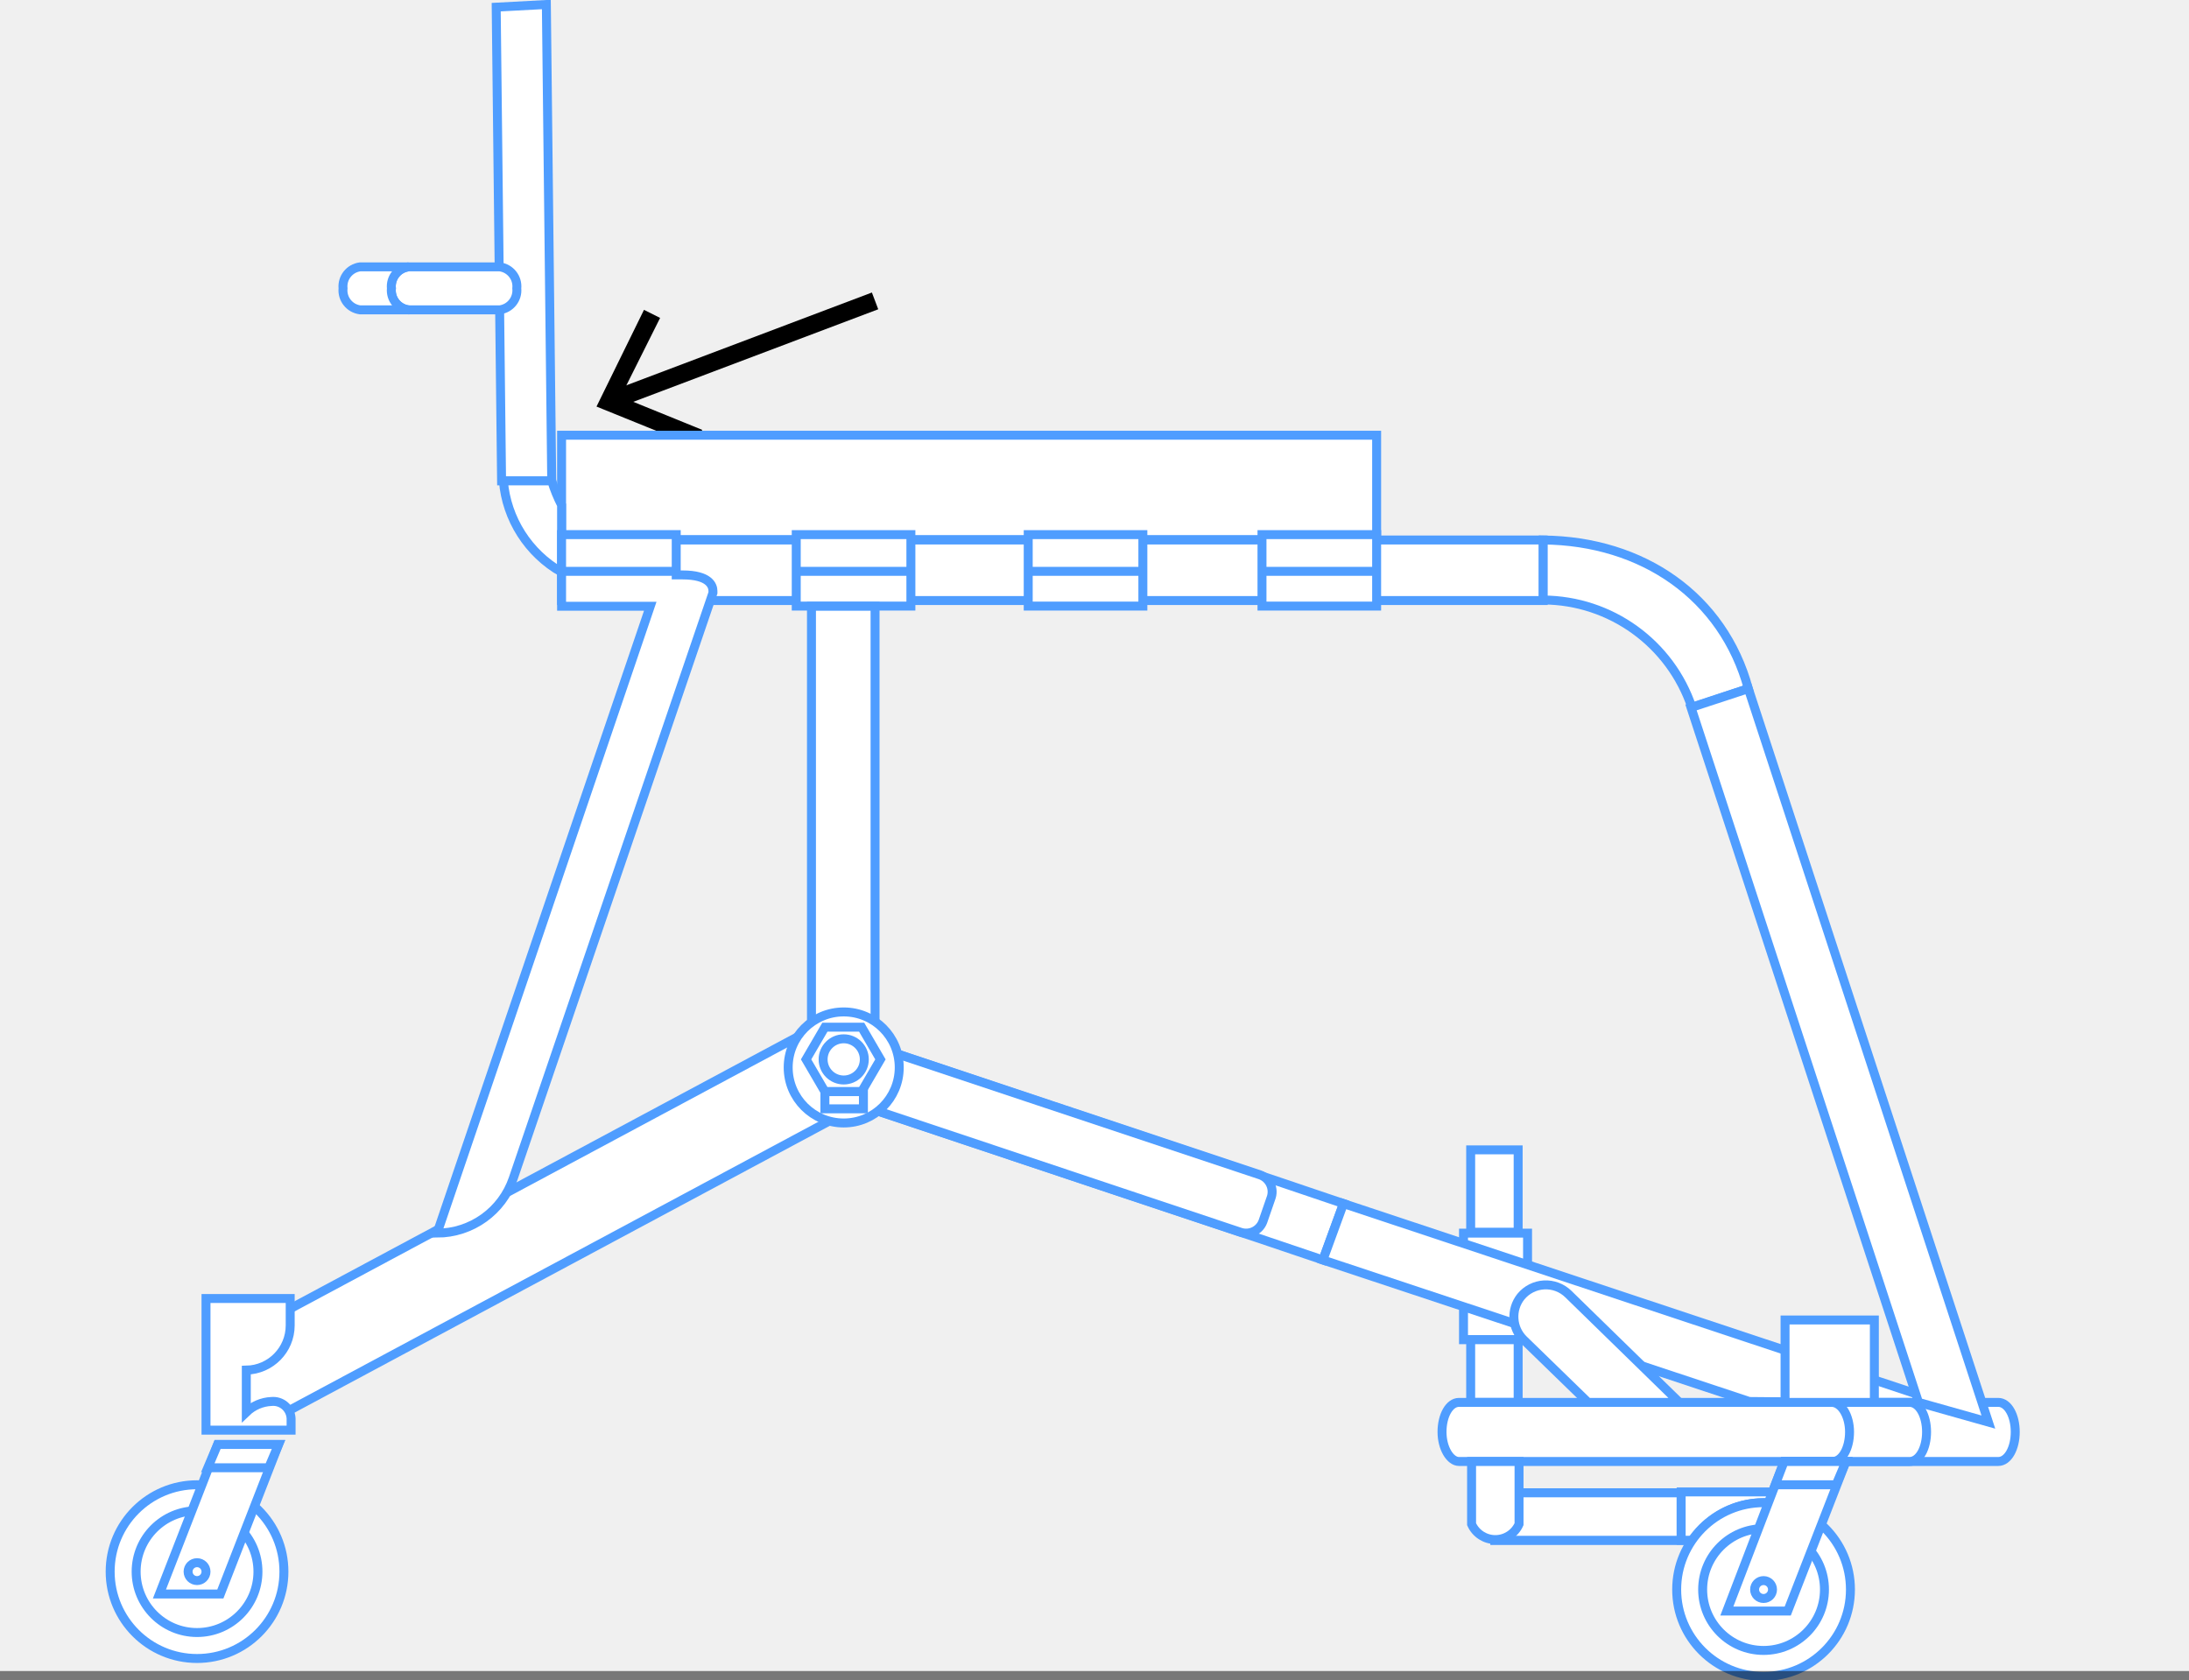
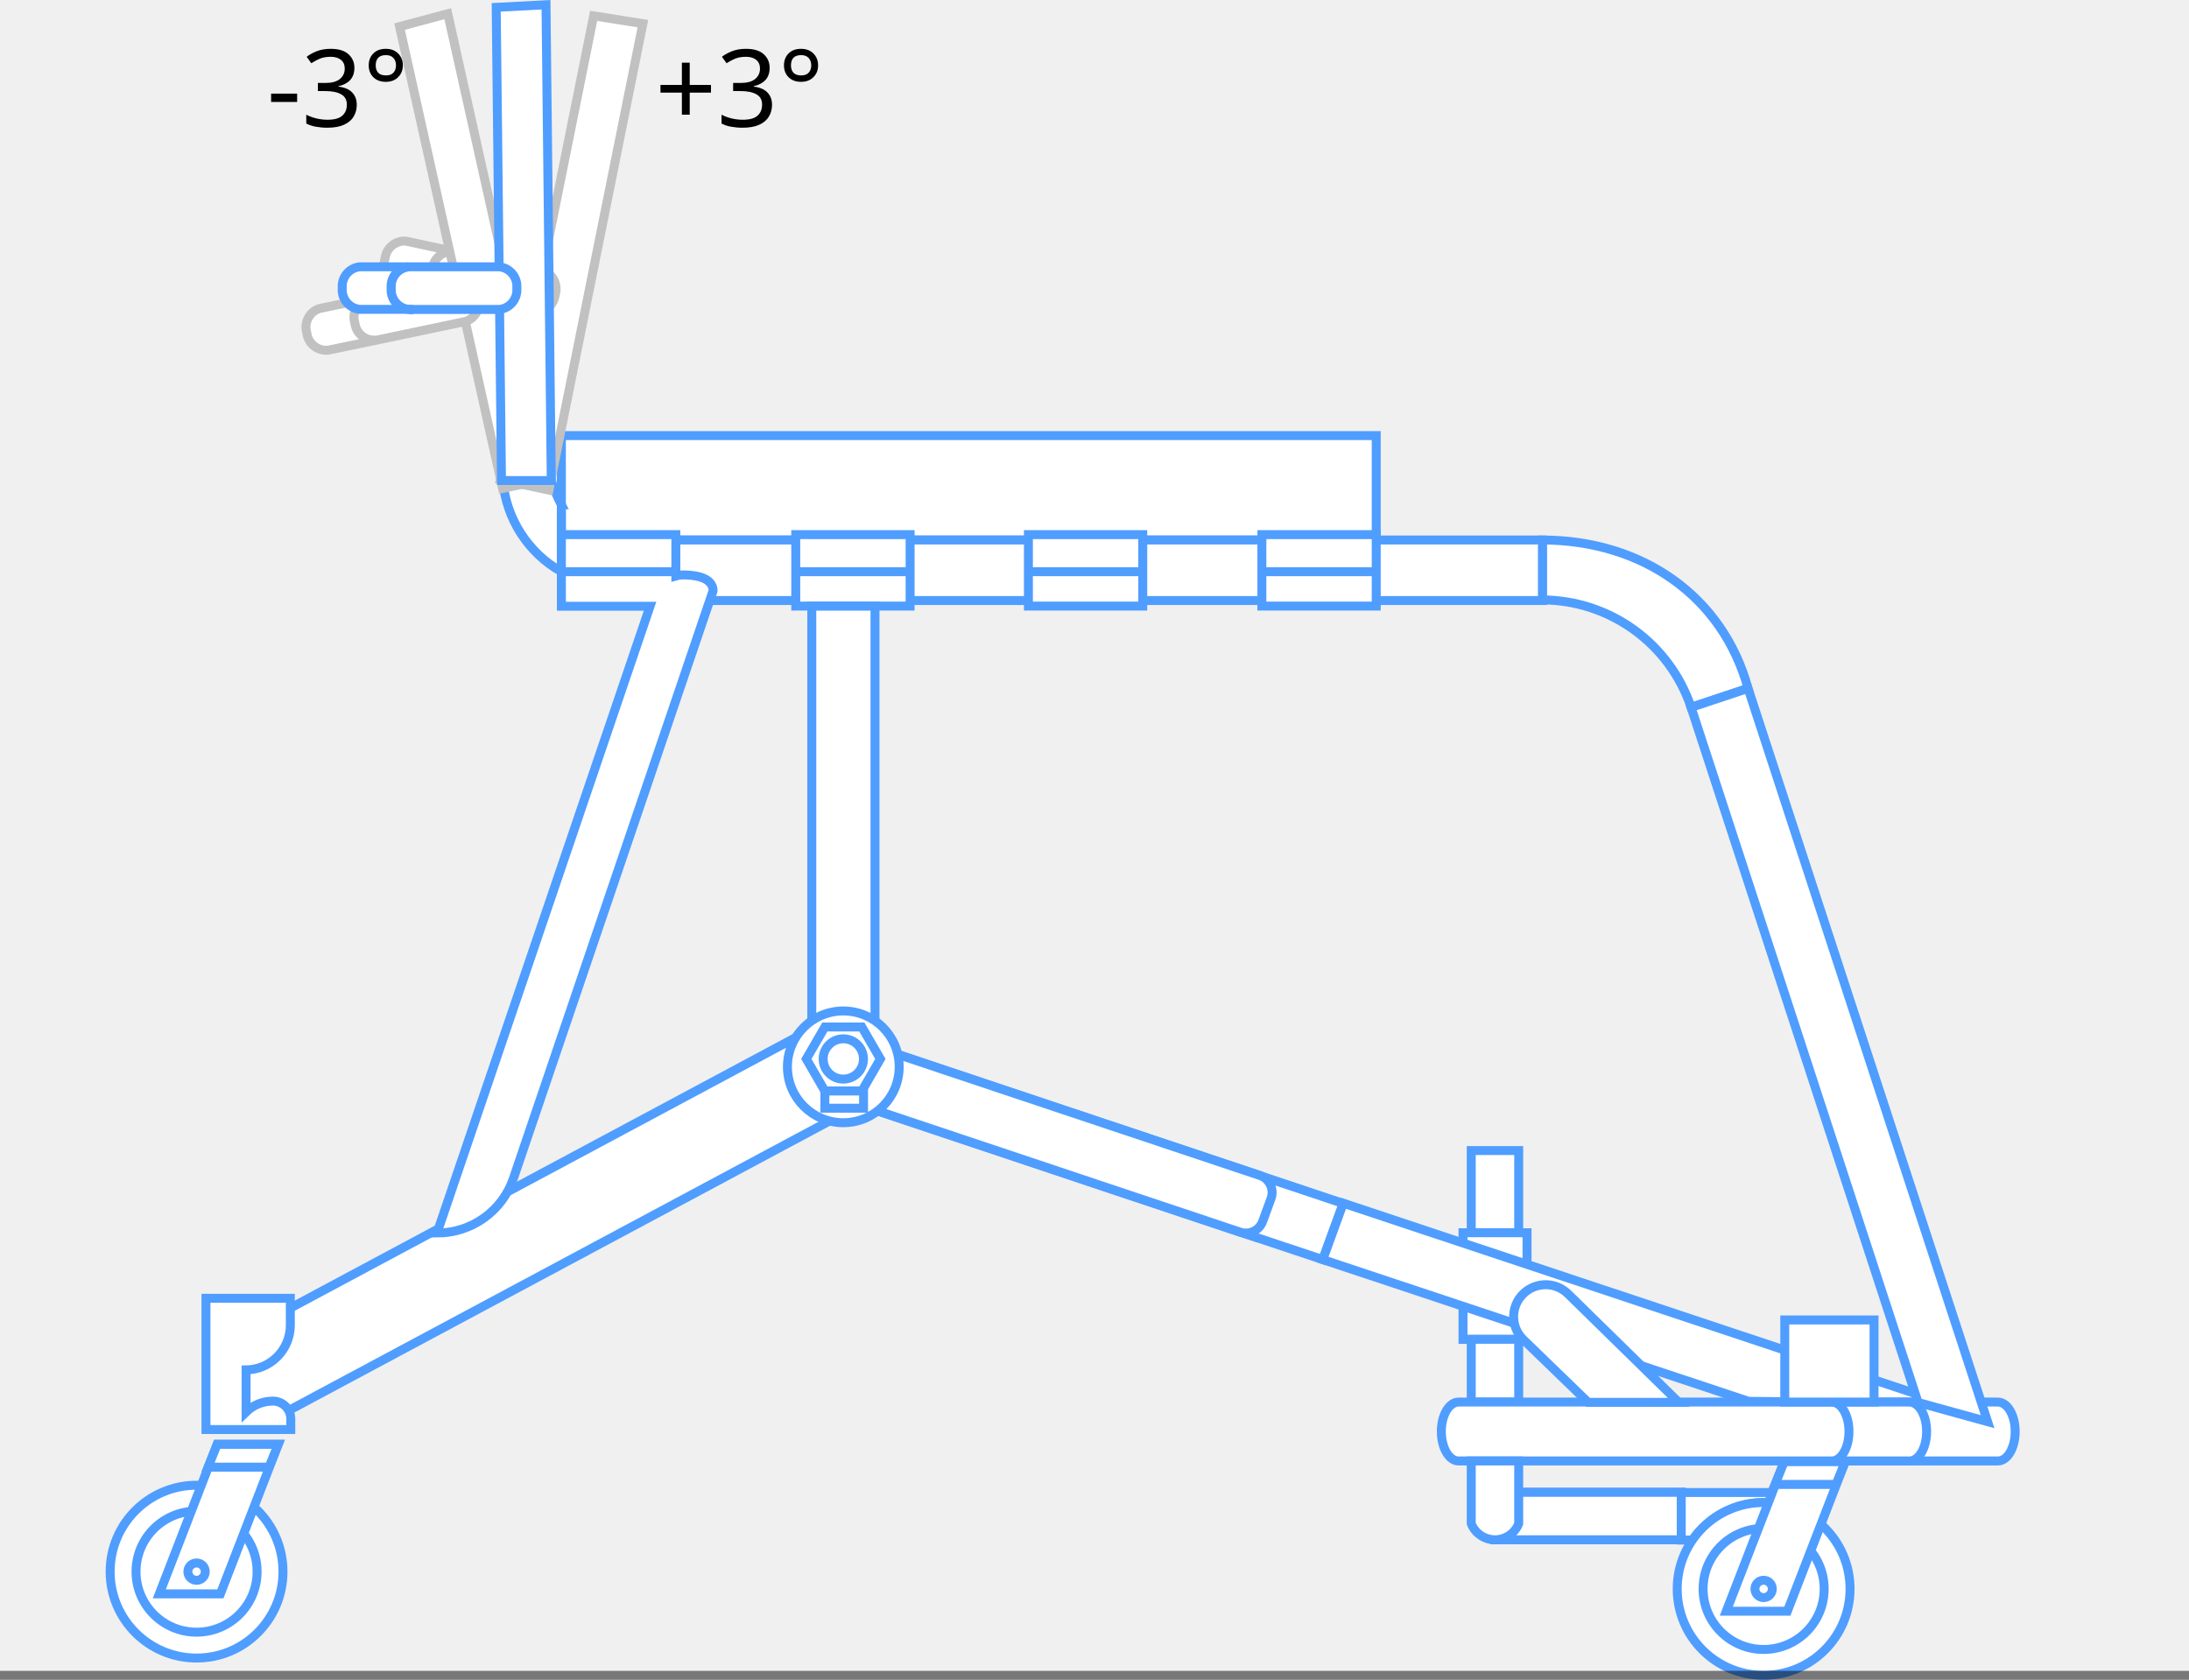
- <svg xmlns="http://www.w3.org/2000/svg" id="Layer_1" data-name="Layer 1" viewBox="0 0 244.4 187.6">
-   <line x1="97.7" y1="33.6" x2="68.6" y2="44.6" fill="none" stroke="#000" stroke-miterlimit="10" stroke-width="2" />
-   <polygon points="71.9 34.6 73.7 35.5 69.3 44.3 78.4 48 77.7 49.9 66.6 45.4 71.9 34.6" />
-   <rect x="62.7" y="48.6" width="91" height="11.66" fill="#fff" stroke="#4f9dff" stroke-miterlimit="10" />
-   <polygon points="61.6 53.7 56 53.7 55.4 0.8 61 0.5 61.6 53.7" fill="#fff" stroke="#4f9dff" stroke-miterlimit="10" />
-   <rect x="62.7" y="60.3" width="109.6" height="6.76" fill="#fff" stroke="#4f9dff" stroke-miterlimit="10" />
-   <polygon points="150 134.4 143.2 132.1 143.2 132.1 96 116.3 96 123.4 124.4 132.9 124.4 132.9 125.6 133.3 140.3 138.2 140.3 138.2 147.7 140.7 150 134.4" fill="#fff" stroke="#4f9dff" stroke-miterlimit="10" />
-   <rect x="88.9" y="59.7" width="12.8" height="7.98" fill="#fff" stroke="#4f9dff" stroke-miterlimit="10" />
-   <rect x="114.8" y="59.7" width="12.8" height="7.98" fill="#fff" stroke="#4f9dff" stroke-miterlimit="10" />
-   <rect x="140.9" y="59.7" width="12.8" height="7.98" fill="#fff" stroke="#4f9dff" stroke-miterlimit="10" />
-   <rect x="90.6" y="67.7" width="7.1" height="47.91" fill="#fff" stroke="#4f9dff" stroke-miterlimit="10" />
-   <polygon points="93.3 124.8 29.3 159.1 23.7 159.1 23.7 150.8 93.3 113.5 93.3 124.8" fill="#fff" stroke="#4f9dff" stroke-miterlimit="10" />
-   <path d="M96,123.4v-7.1l44.7,14.9a2,2,0,0,1,1.2,2.6l-0.9,2.6a2,2,0,0,1-2.5,1.2Z" fill="#fff" stroke="#4f9dff" stroke-miterlimit="10" />
-   <path d="M195.2,76.9c-2.8-10.3-11.8-16.5-22.9-16.6V67a17.6,17.6,0,0,1,16.6,12Z" fill="#fff" stroke="#4f9dff" stroke-miterlimit="10" />
-   <rect x="162.4" y="130.4" width="9.2" height="5.3" transform="translate(33.8 300) rotate(-90)" fill="#fff" stroke="#4f9dff" stroke-miterlimit="10" />
-   <rect x="161" y="140.1" width="11.9" height="7.15" transform="translate(23.3 310.6) rotate(-90)" fill="#fff" stroke="#4f9dff" stroke-miterlimit="10" />
-   <rect x="163.4" y="150.4" width="7" height="5.3" transform="translate(13.8 320) rotate(-90)" fill="#fff" stroke="#4f9dff" stroke-miterlimit="10" />
-   <rect x="166.9" y="166.7" width="20.8" height="5.3" fill="#fff" stroke="#4f9dff" stroke-miterlimit="10" />
-   <rect x="166.9" y="166.7" width="20.8" height="5.3" fill="#fff" stroke="#4f9dff" stroke-miterlimit="10" />
-   <polygon points="147.7 140.7 150 134.4 217.1 156.7 195.3 156.5 147.7 140.7" fill="#fff" stroke="#4f9dff" stroke-miterlimit="10" />
-   <path d="M55.8,29.8H45.6a2.2,2.2,0,0,0-1.9,2.4,2.2,2.2,0,0,0,1.9,2.4H55.8a2.2,2.2,0,0,0,1.9-2.4A2.2,2.2,0,0,0,55.8,29.8Z" fill="#fff" stroke="#4f9dff" stroke-miterlimit="10" />
-   <circle cx="22" cy="175.5" r="9.7" fill="#fff" stroke="#4f9dff" stroke-miterlimit="10" />
-   <circle cx="22" cy="175.5" r="6.8" fill="#fff" stroke="#4f9dff" stroke-miterlimit="10" />
-   <path d="M223.1,156.6H204.5v6.6h18.6c1.1,0,1.9-1.5,1.9-3.3S224.2,156.6,223.1,156.6Z" fill="#fff" stroke="#4f9dff" stroke-miterlimit="10" />
-   <path d="M213.2,156.6h-8.7v6.6h8.7c1.1,0,1.9-1.5,1.9-3.3S214.3,156.6,213.2,156.6Z" fill="#fff" stroke="#4f9dff" stroke-miterlimit="10" />
-   <polygon points="24.6 178 17.8 178 24.3 161.3 31.1 161.3 24.6 178" fill="#fff" stroke="#4f9dff" stroke-miterlimit="10" />
-   <polygon points="30 163.9 23.2 163.9 24.3 161.3 31.1 161.3 30 163.9" fill="#fff" stroke="#4f9dff" stroke-miterlimit="10" />
-   <circle cx="22" cy="175.5" r="1" fill="#fff" stroke="#4f9dff" stroke-miterlimit="10" />
-   <path d="M32.4,148V145H23v14.7h9.5v-1.3a2,2,0,0,0-2.2-1.9,4.3,4.3,0,0,0-2.8,1.2V153A5,5,0,0,0,32.4,148Z" fill="#fff" stroke="#4f9dff" stroke-miterlimit="10" />
-   <path d="M45.6,34.6a2.2,2.2,0,0,1-1.9-2.4,2.2,2.2,0,0,1,1.9-2.4H40.2a2.2,2.2,0,0,0-1.9,2.4,2.2,2.2,0,0,0,1.9,2.4h5.5Z" fill="#fff" stroke="#4f9dff" stroke-miterlimit="10" />
-   <path d="M62.7,56.4a16.8,16.8,0,0,1-1.1-2.7H56.2a13,13,0,0,0,6.5,10.2h0V56.4Z" fill="#fff" stroke="#4f9dff" stroke-miterlimit="10" />
-   <circle cx="94.2" cy="119.2" r="6.2" fill="#fff" stroke="#4f9dff" stroke-miterlimit="10" />
-   <path d="M204.5,156.6H162.9c-1.1,0-1.9,1.5-1.9,3.3s0.9,3.3,1.9,3.3h41.7c1.1,0,1.9-1.5,1.9-3.3S205.6,156.6,204.5,156.6Z" fill="#fff" stroke="#4f9dff" stroke-miterlimit="10" />
-   <polygon points="222 158.8 214.2 156.6 188.8 79 195.2 76.9 222 158.8" fill="#fff" stroke="#4f9dff" stroke-miterlimit="10" />
-   <path d="M164.3,163.2v7a2.9,2.9,0,0,0,5.3,0v-7h-5.3Z" fill="#fff" stroke="#4f9dff" stroke-miterlimit="10" />
-   <path d="M76.2,64.2H75.5V59.7H62.7v8h9.9l-23.8,70a9,9,0,0,0,8.5-6.1L79.6,66.2V66C79.6,65.4,79.2,64.2,76.2,64.2Z" fill="#fff" stroke="#4f9dff" stroke-miterlimit="10" />
-   <line x1="62.7" y1="63.8" x2="75.5" y2="63.8" fill="#fff" stroke="#4f9dff" stroke-miterlimit="10" />
-   <line x1="88.9" y1="63.8" x2="101.6" y2="63.8" fill="#fff" stroke="#4f9dff" stroke-miterlimit="10" />
-   <line x1="114.8" y1="63.8" x2="127.6" y2="63.8" fill="#fff" stroke="#4f9dff" stroke-miterlimit="10" />
-   <line x1="140.9" y1="63.8" x2="153.7" y2="63.8" fill="#fff" stroke="#4f9dff" stroke-miterlimit="10" />
-   <path d="M187.5,156.6H177.3l-7.2-7a3.6,3.6,0,0,1-.3-4.8h0a3.6,3.6,0,0,1,5.3-.3Z" fill="#fff" stroke="#4f9dff" stroke-miterlimit="10" />
-   <path d="M196.9,167.8h1.3v-1.2H187.7V172H189A9.6,9.6,0,0,1,196.9,167.8Z" fill="#fff" stroke="#4f9dff" stroke-miterlimit="10" />
-   <circle cx="196.9" cy="177.5" r="9.7" fill="#fff" stroke="#4f9dff" stroke-miterlimit="10" />
-   <circle cx="196.9" cy="177.5" r="6.8" fill="#fff" stroke="#4f9dff" stroke-miterlimit="10" />
-   <polygon points="199.6 179.9 192.8 179.9 199.2 163.2 206.1 163.2 199.6 179.9" fill="#fff" stroke="#4f9dff" stroke-miterlimit="10" />
-   <polygon points="205 165.8 198.2 165.8 199.2 163.2 206.1 163.2 205 165.8" fill="#fff" stroke="#4f9dff" stroke-miterlimit="10" />
-   <circle cx="196.9" cy="177.5" r="1" fill="#fff" stroke="#4f9dff" stroke-miterlimit="10" />
-   <polygon points="98.3 118.3 96.2 121.9 92.1 121.9 90 118.3 92.1 114.7 96.2 114.7 98.3 118.3" fill="#fff" stroke="#4f9dff" stroke-miterlimit="10" />
-   <circle cx="94.2" cy="118.3" r="2.3" fill="#fff" stroke="#4f9dff" stroke-miterlimit="10" />
-   <rect x="92.1" y="121.9" width="4.3" height="1.92" fill="#fff" stroke="#4f9dff" stroke-miterlimit="10" />
-   <rect x="199.7" y="147" width="9.2" height="9.97" transform="translate(52.3 356.3) rotate(-90)" fill="#fff" stroke="#4f9dff" stroke-miterlimit="10" />
-   <line x1="244.4" y1="187.1" y2="187.1" fill="none" stroke="#000" stroke-miterlimit="10" opacity="0.5" />
+ <svg xmlns="http://www.w3.org/2000/svg" id="Layer_1" data-name="Layer 1" viewBox="0 0 244.44 187.61">
+   <defs>
+     <style>.cls-1,.cls-2{fill:#fff;}.cls-1{stroke:#4f9dff;}.cls-1,.cls-2,.cls-3{stroke-miterlimit:10;}.cls-2{stroke:#c1c1c1;}.cls-3{fill:none;stroke:#000;opacity:0.5;}.cls-4{font-size:12px;font-family:Franklin Gothic Book;}</style>
+   </defs>
+   <rect class="cls-1" x="62.69" y="48.65" width="90.99" height="11.66" />
+   <rect class="cls-1" x="62.69" y="60.31" width="109.57" height="6.76" />
+   <polygon class="cls-1" points="150 134.41 143.18 132.13 143.18 132.13 95.97 116.34 95.97 123.4 124.37 132.9 124.37 132.9 125.63 133.32 140.32 138.23 140.33 138.22 147.71 140.68 150 134.41" />
+   <rect class="cls-1" x="88.86" y="59.71" width="12.77" height="7.98" />
+   <rect class="cls-1" x="114.84" y="59.71" width="12.77" height="7.98" />
+   <rect class="cls-1" x="140.91" y="59.71" width="12.77" height="7.98" />
+   <rect class="cls-1" x="90.65" y="67.7" width="7.06" height="47.91" />
+   <polygon class="cls-1" points="93.33 124.82 29.29 159.11 23.72 159.11 23.72 150.75 93.33 113.48 93.33 124.82" />
+   <path class="cls-1" d="M96,123.4v-7.06l44.71,14.95a2,2,0,0,1,1.23,2.55L141,136.41a2,2,0,0,1-2.49,1.21Z" />
+   <path class="cls-1" d="M195.2,76.88c-2.82-10.27-11.78-16.54-22.94-16.57V67a17.6,17.6,0,0,1,16.58,12Z" />
+   <rect class="cls-1" x="162.35" y="130.44" width="9.17" height="5.3" transform="translate(33.85 300.02) rotate(-90)" />
+   <rect class="cls-1" x="160.98" y="140.06" width="11.91" height="7.15" transform="translate(23.31 310.57) rotate(-90)" />
+   <rect class="cls-1" x="163.44" y="150.44" width="7" height="5.3" transform="translate(13.85 320.02) rotate(-90)" />
+   <rect class="cls-1" x="166.94" y="166.67" width="20.81" height="5.3" />
+   <rect class="cls-1" x="166.94" y="166.67" width="20.81" height="5.3" />
+   <polygon class="cls-1" points="147.71 140.68 150 134.38 217.08 156.71 195.26 156.51 147.71 140.68" />
+   <circle class="cls-1" cx="21.95" cy="175.53" r="9.65" />
+   <circle class="cls-1" cx="21.95" cy="175.53" r="6.76" />
+   <path class="cls-1" d="M223.1,156.59H204.54v6.58H223.1c1.07,0,1.93-1.47,1.93-3.29S224.16,156.59,223.1,156.59Z" />
+   <path class="cls-1" d="M213.21,156.59h-8.67v6.58h8.67c1.07,0,1.93-1.47,1.93-3.29S214.28,156.59,213.21,156.59Z" />
+   <polygon class="cls-1" points="24.61 178.01 17.79 178.01 24.25 161.31 31.07 161.31 24.61 178.01" />
+   <polygon class="cls-1" points="30.04 163.86 23.23 163.86 24.25 161.31 31.07 161.31 30.04 163.86" />
+   <circle class="cls-1" cx="21.95" cy="175.53" r="0.97" />
+   <path class="cls-1" d="M32.42,148V145H23v14.66h9.47v-1.31a2,2,0,0,0-2.19-1.86,4.26,4.26,0,0,0-2.8,1.21V153A5,5,0,0,0,32.42,148Z" />
+   <path class="cls-1" d="M62.69,56.38a16.84,16.84,0,0,1-1.14-2.71h-5.4a13,13,0,0,0,6.53,10.18V56.38Z" />
+   <circle class="cls-1" cx="94.17" cy="119.15" r="6.24" />
+   <path class="cls-1" d="M204.54,156.59H162.88c-1.07,0-1.93,1.47-1.93,3.29s0.86,3.29,1.93,3.29h41.66c1.07,0,1.93-1.47,1.93-3.29S205.61,156.59,204.54,156.59Z" />
+   <polygon class="cls-2" points="61.3 54.74 55.86 53.58 66.29 1.77 71.79 2.64 61.3 54.74" />
+   <path class="cls-2" d="M60.62,30.2l-10-2.12A2.19,2.19,0,0,0,48.28,30a2.19,2.19,0,0,0,1.39,2.73l10,2.12A2.19,2.19,0,0,0,62,32.92,2.19,2.19,0,0,0,60.62,30.2Z" />
+   <path class="cls-2" d="M49.68,32.73A2.19,2.19,0,0,1,48.28,30a2.19,2.19,0,0,1,2.38-1.92l-5.32-1.15A2.19,2.19,0,0,0,43,28.85a2.19,2.19,0,0,0,1.39,2.73Z" />
+   <polygon class="cls-2" points="61.56 53.4 56.12 54.55 44.62 2.97 50 1.53 61.56 53.4" />
+   <path class="cls-2" d="M51,31.25l-10,2.1a2.19,2.19,0,0,0-1.4,2.73A2.19,2.19,0,0,0,42,38l10-2.1a2.19,2.19,0,0,0,1.4-2.73A2.19,2.19,0,0,0,51,31.25Z" />
+   <path class="cls-2" d="M42,38a2.19,2.19,0,0,1-2.38-1.93A2.19,2.19,0,0,1,41,33.35l-5.33,1.11a2.19,2.19,0,0,0-1.41,2.72,2.19,2.19,0,0,0,2.38,1.93Z" />
+   <polygon class="cls-1" points="221.95 158.78 214.19 156.64 188.84 79 195.2 76.88 221.95 158.78" />
+   <path class="cls-1" d="M164.29,163.17v7a2.85,2.85,0,0,0,5.3,0v-7h-5.3Z" />
+   <path class="cls-1" d="M76.21,64.21a2.64,2.64,0,0,0-.74.11V59.71H62.69v8h9.9l-23.79,70a9,9,0,0,0,8.54-6.12L79.55,66.2A0.39,0.39,0,0,0,79.63,66C79.63,65.35,79.23,64.21,76.21,64.21Z" />
+   <line class="cls-1" x1="62.69" y1="63.85" x2="75.46" y2="63.85" />
+   <line class="cls-1" x1="88.86" y1="63.85" x2="101.64" y2="63.85" />
+   <line class="cls-1" x1="114.84" y1="63.85" x2="127.61" y2="63.85" />
+   <line class="cls-1" x1="140.91" y1="63.85" x2="153.68" y2="63.85" />
+   <path class="cls-1" d="M187.46,156.62H177.34l-7.23-7a3.57,3.57,0,0,1-.3-4.8h0a3.57,3.57,0,0,1,5.28-.32Z" />
+   <path class="cls-1" d="M196.94,167.81a9.75,9.75,0,0,1,1,.05l0.26,0v-1.17H187.74V172H189A9.64,9.64,0,0,1,196.94,167.81Z" />
+   <circle class="cls-1" cx="196.94" cy="177.46" r="9.65" />
+   <circle class="cls-1" cx="196.94" cy="177.46" r="6.76" />
+   <polygon class="cls-1" points="199.59 179.95 192.77 179.95 199.24 163.25 206.05 163.25 199.59 179.95" />
+   <polygon class="cls-1" points="205.02 165.79 198.21 165.79 199.24 163.25 206.05 163.25 205.02 165.79" />
+   <circle class="cls-1" cx="196.94" cy="177.46" r="0.97" />
+   <polygon class="cls-1" points="98.31 118.27 96.24 121.85 92.11 121.85 90.04 118.27 92.11 114.7 96.24 114.7 98.31 118.27" />
+   <circle class="cls-1" cx="94.17" cy="118.27" r="2.25" />
+   <rect class="cls-1" x="92.11" y="121.85" width="4.32" height="1.92" />
+   <rect class="cls-1" x="199.69" y="147.02" width="9.17" height="9.97" transform="translate(52.28 356.28) rotate(-90)" />
+   <line class="cls-3" x1="244.44" y1="187.11" y2="187.11" />
+   <polygon class="cls-1" points="61.56 53.67 56 53.67 55.41 0.82 60.97 0.53 61.56 53.67" />
+   <path class="cls-1" d="M55.78,29.8H45.61a2.19,2.19,0,0,0-1.93,2.38,2.19,2.19,0,0,0,1.93,2.38H55.78a2.19,2.19,0,0,0,1.93-2.38A2.19,2.19,0,0,0,55.78,29.8Z" />
+   <path class="cls-1" d="M45.61,34.56a2.19,2.19,0,0,1-1.93-2.38A2.19,2.19,0,0,1,45.6,29.8H40.16a2.19,2.19,0,0,0-1.94,2.37,2.19,2.19,0,0,0,1.93,2.38h5.46Z" />
+   <text class="cls-4" transform="translate(73.16 14.14)">+3°</text>
+   <text class="cls-4" transform="translate(29.79 14.14)">-3°</text>
</svg>
